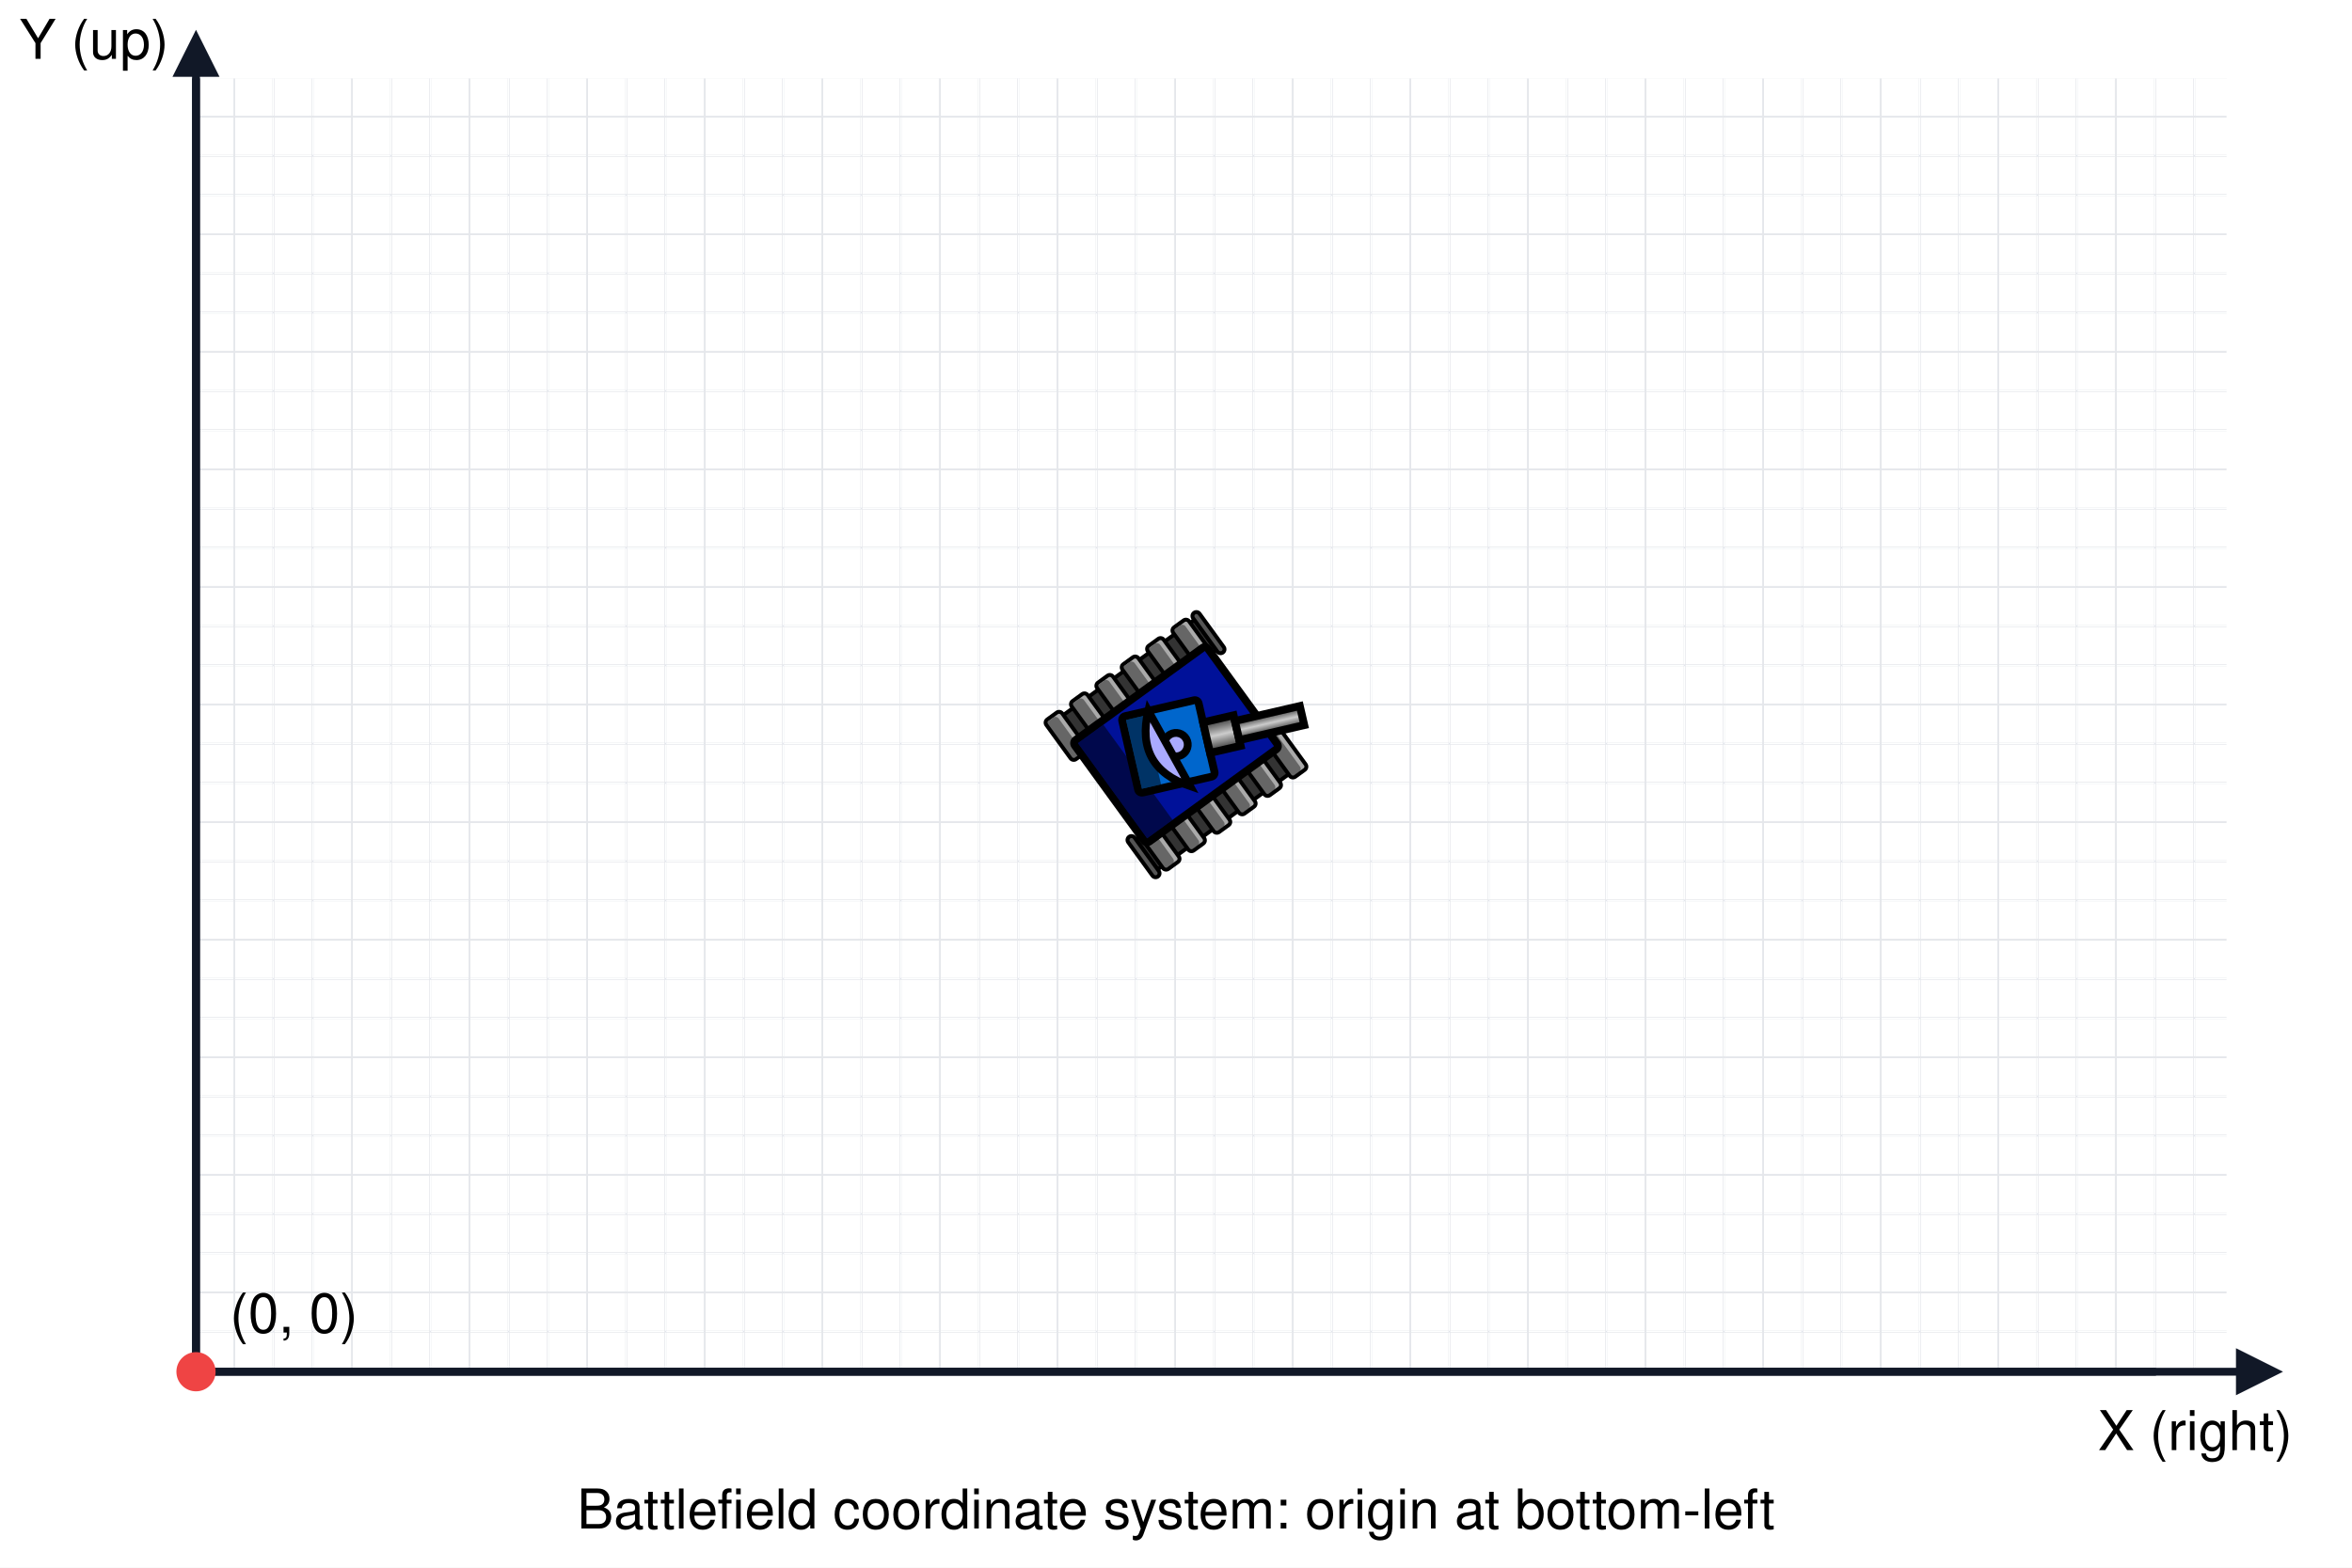
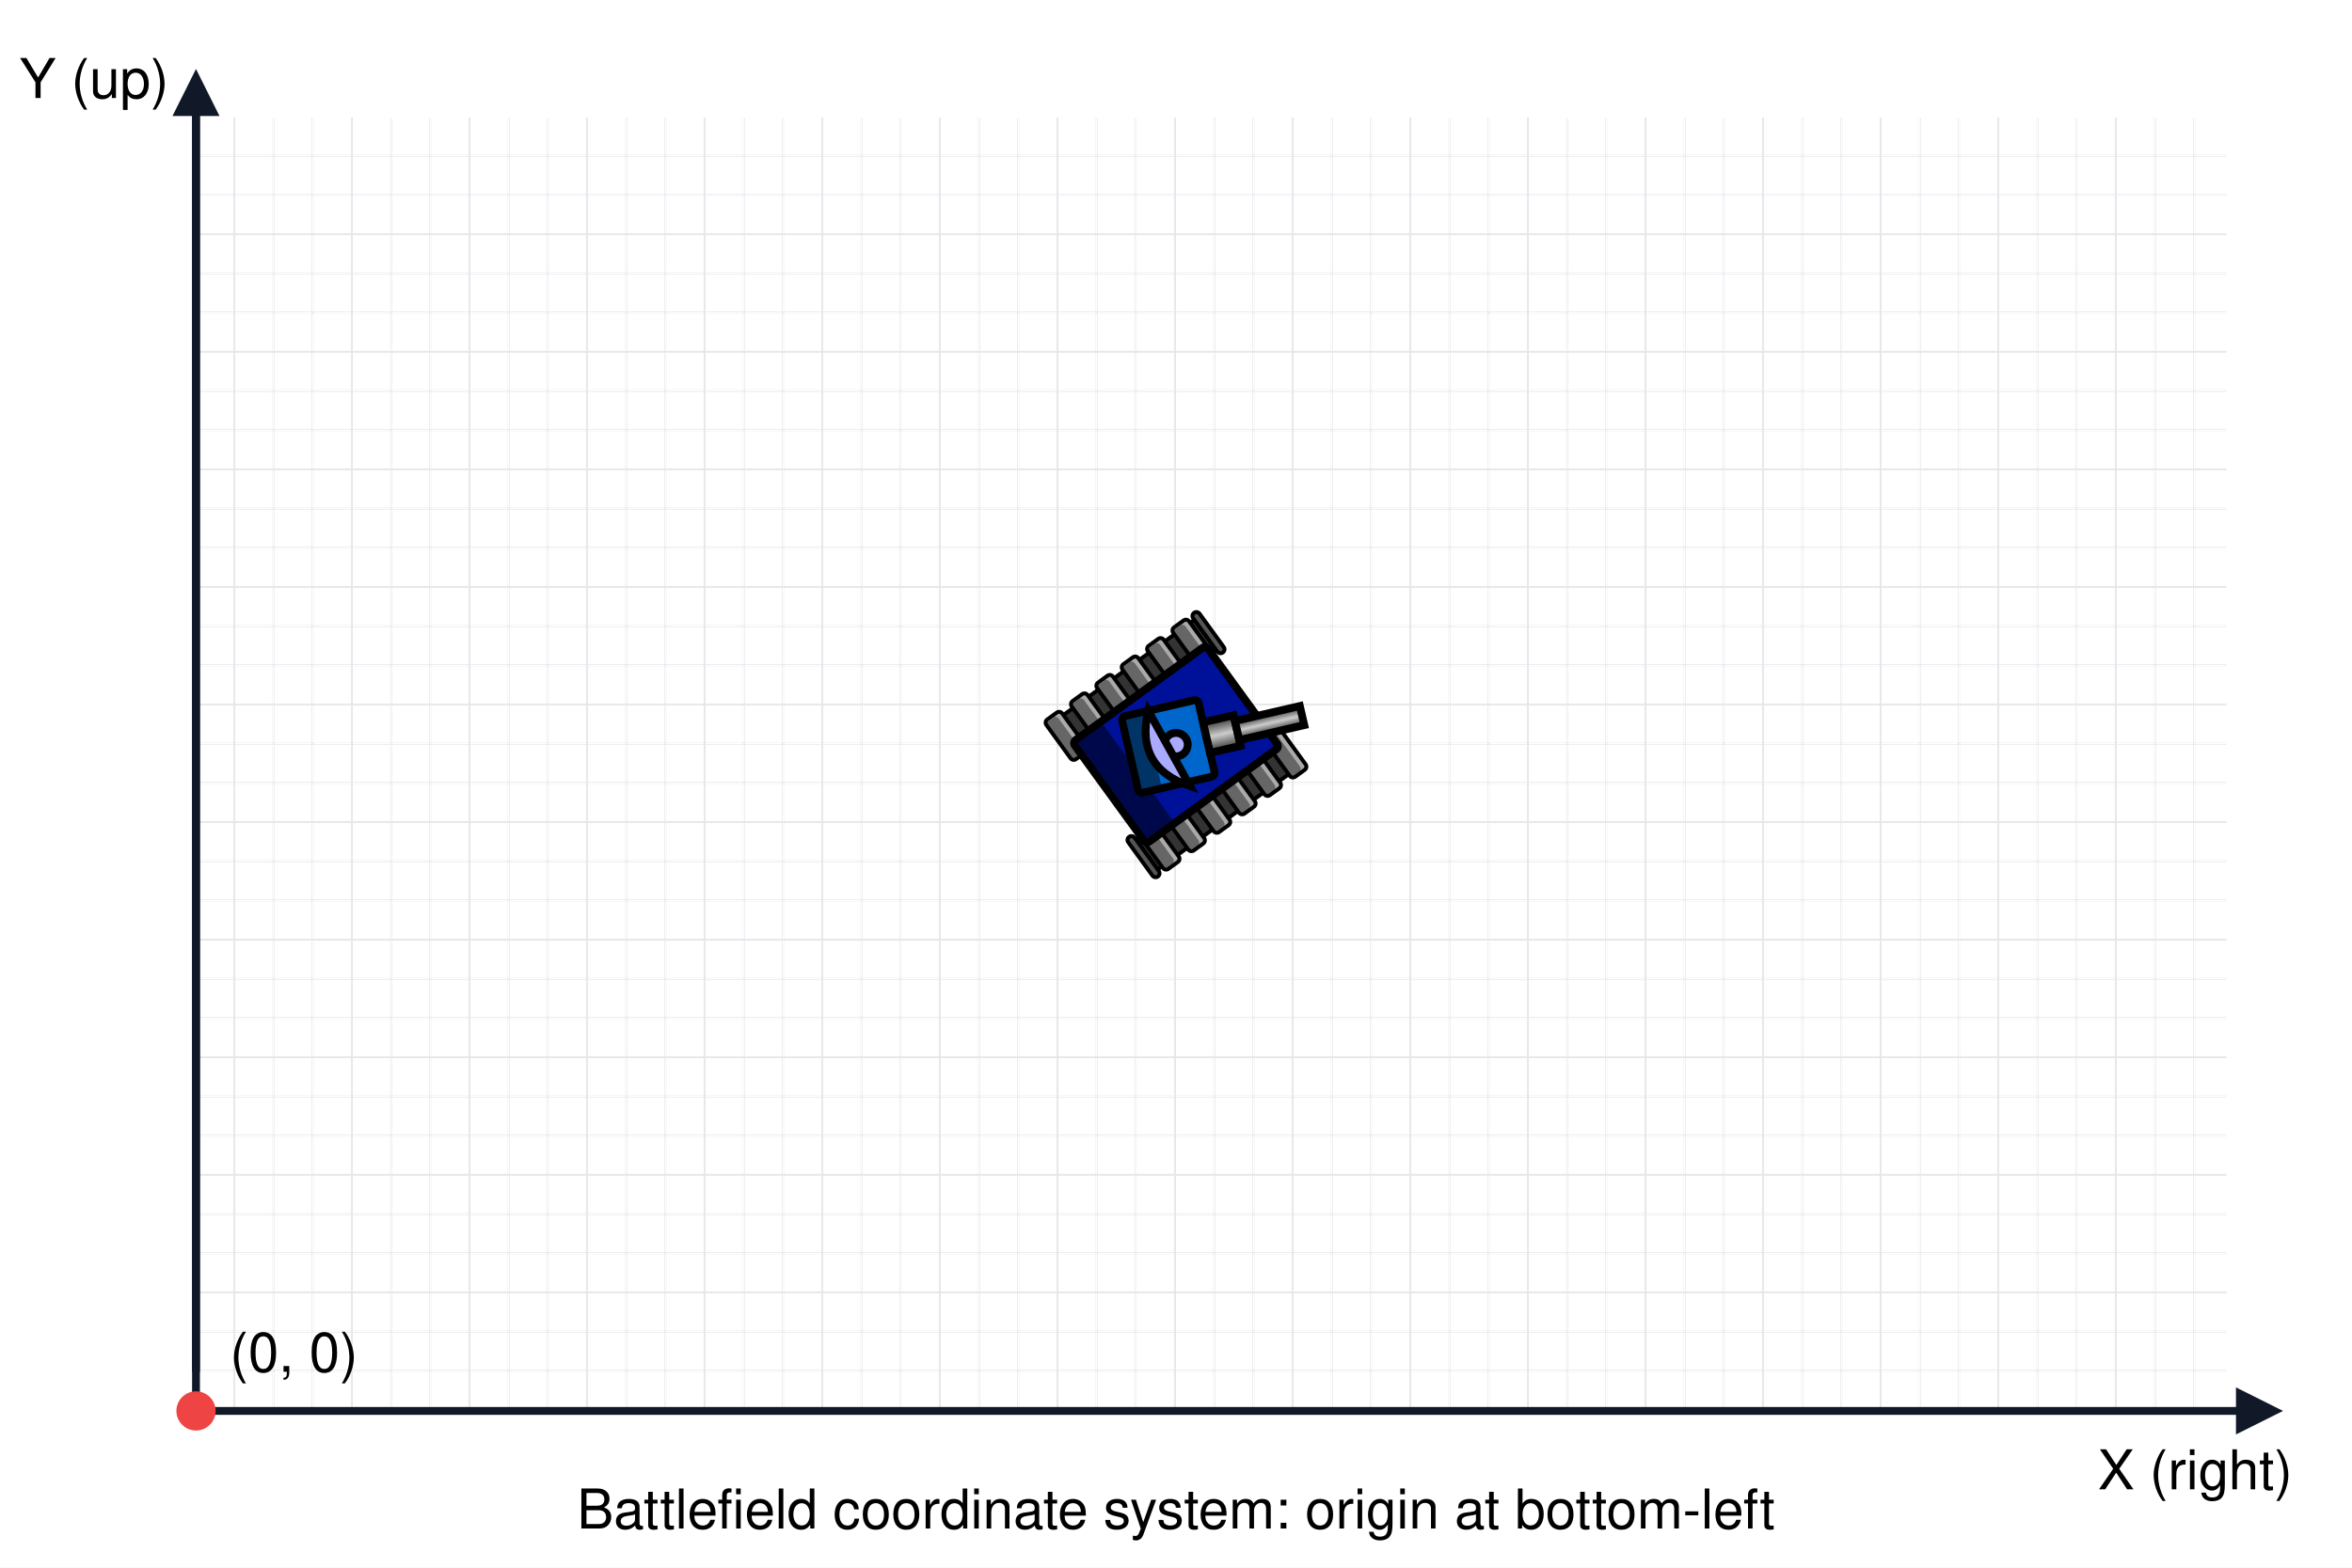
<svg xmlns="http://www.w3.org/2000/svg" width="600" height="400" viewBox="0 0 600 400">
  <use href="#coordinate-system" x="0" y="0" />
  <use href="#tank" x="260" y="150" />
  <style>
        .text { fill: black; font-family: Helvetica; font-size: 14px; text-anchor: middle; }
    </style>
  <defs>
    <pattern id="gridPattern" x="0" y="0" width="10" height="10" patternUnits="userSpaceOnUse">
      <line x1="10" y1="0" x2="10" y2="10" stroke="#e5e7eb" stroke-width="1" />
      <line x1="0" y1="10" x2="10" y2="10" stroke="#e5e7eb" stroke-width="1" />
    </pattern>
    <marker id="arrow" viewBox="0 0 10 10" refX="8" refY="5" markerWidth="6" markerHeight="6" orient="auto-start-reverse">
      <path d="M 0 0 L 10 5 L 0 10 z" fill="#111827" />
    </marker>
    <symbol id="coordinate-system" viewBox="0 0 600 400">
      <rect x="0" y="0" width="600" height="400" fill="#ffffff" />
-       <rect x="50" y="20" width="518" height="330" fill="url(#gridPattern)" />
-       <line x1="50" y1="350" x2="550" y2="350" stroke="#111827" stroke-width="2" />
+       <rect x="50" y="30" width="518" height="330" fill="url(#gridPattern)" />
      <line x1="50" y1="20" x2="50" y2="350" stroke="#111827" stroke-width="2" />
-       <line x1="50" y1="350" x2="580" y2="350" stroke="#111827" stroke-width="2" marker-end="url(#arrow)" />
-       <line x1="50" y1="350" x2="50" y2="10" stroke="#111827" stroke-width="2" marker-end="url(#arrow)" />
-       <circle cx="50" cy="350" r="5" fill="#ef4444" />
-       <text x="75" y="340" class="text">(0, 0)</text>
-       <text x="560" y="370" class="text" text-anchor="end">X (right)</text>
-       <text x="24" y="15" class="text" text-anchor="end">Y (up)</text>
+       <line x1="50" y1="360" x2="580" y2="360" stroke="#111827" stroke-width="2" marker-end="url(#arrow)" />
+       <line x1="50" y1="360" x2="50" y2="20" stroke="#111827" stroke-width="2" marker-end="url(#arrow)" />
+       <circle cx="50" cy="360" r="5" fill="#ef4444" />
+       <text x="75" y="350" class="text">(0, 0)</text>
+       <text x="560" y="380" class="text" text-anchor="end">X (right)</text>
+       <text x="24" y="25" class="text" text-anchor="end">Y (up)</text>
      <text x="300" y="390" class="text" text-anchor="middle">
                Battlefield coordinate system: origin at bottom-left
            </text>
    </symbol>
  </defs>
  <defs>
    <symbol id="link0">
      <rect x="0.5" y="5.5" width="12.5" height="2.5" fill="#aaaaaa" />
      <rect x="1" y="7" width="11.6" height="3.5" fill="#666666" rx="1" ry="1" />
      <rect x="0.5" y="5.5" width="12.5" height="5" fill="none" stroke="black" stroke-width="1" rx="1" ry="1" />
    </symbol>
    <symbol id="link30">
      <rect x="0.5" y="5.5" width="12.5" height="2.5" fill="#939393" />
      <rect x="1" y="7" width="11.6" height="3" fill="#585858" rx="1" ry="1" />
      <rect x="0.5" y="5.5" width="12.5" height="4.2" fill="none" stroke="black" stroke-width="1" rx="1" ry="1" />
    </symbol>
    <symbol id="link60">
      <rect x="0.5" y="5.5" width="12.5" height="2" fill="#555555" />
      <rect x="0.5" y="5.5" width="12.5" height="2" fill="none" stroke="black" stroke-width="1" rx="1" ry="1" />
    </symbol>
    <symbol id="main-track">
      <rect x="2" y="7.5" width="9.5" height="45" fill="#333333" stroke="black" stroke-width="1" />
    </symbol>
    <symbol id="track2">
      <use href="#main-track" x="0" y="0" />
      <use href="#link60" x="0" y="0" />
      <use href="#link0" x="0" y="3.3" />
      <use href="#link0" x="0" y="11.3" />
      <use href="#link0" x="0" y="19.3" />
      <use href="#link0" x="0" y="27.3" />
      <use href="#link0" x="0" y="35.3" />
      <use href="#link0" x="0" y="43.3" />
    </symbol>
    <symbol id="track3">
      <use href="#main-track" x="0" y="0" />
      <use href="#link0" x="0" y="0.7" />
      <use href="#link0" x="0" y="8.7" />
      <use href="#link0" x="0" y="16.7" />
      <use href="#link0" x="0" y="24.7" />
      <use href="#link0" x="0" y="32.7" />
      <use href="#link0" x="0" y="40.7" />
      <use href="#link60" x="0" y="47" />
    </symbol>
    <symbol id="body">
      <use href="#track2" x="15" y="10" />
      <use href="#track3" x="51.5" y="10" />
      <rect x="24" y="19" width="32" height="42" fill="#019" stroke="black" stroke-width="2" rx="1" ry="1" />
      <rect x="25" y="52" width="30" height="8" fill="black" opacity="0.5" />
    </symbol>
    <symbol id="turret">
      <rect x="30" y="32" width="20" height="20" fill="#06C" stroke="black" stroke-width="2" rx="1" ry="1" />
      <rect x="31" y="46" width="18" height="5" fill="black" opacity="0.5" />
      <rect x="36" y="24" width="8" height="8" fill="url(#cannon-grad)" stroke="black" stroke-width="2" />
      <rect x="37.5" y="7" width="5" height="17" fill="url(#cannon-grad)" stroke="black" stroke-width="2" />
      <linearGradient id="cannon-grad" x1="0%" y1="0%" x2="100%" y2="0%">
        <stop offset="0%" stop-color="#333" />
        <stop offset="50%" stop-color="#CCC" />
        <stop offset="100%" stop-color="#333" />
      </linearGradient>
    </symbol>
    <symbol id="radar">
      <circle cx="40" cy="40" r="3" fill="#AAF" stroke="black" stroke-width="2" />
      <path d="M 29 42 q 11 10 22 0 z" fill="#AAF" stroke="black" stroke-width="2" />
    </symbol>
    <symbol id="tank">
      <use href="#body" transform="rotate(54,40,40)" />
      <use href="#turret" transform="rotate(77,40,40)" />
      <use href="#radar" transform="rotate(421,40,40)" />
    </symbol>
  </defs>
</svg>
